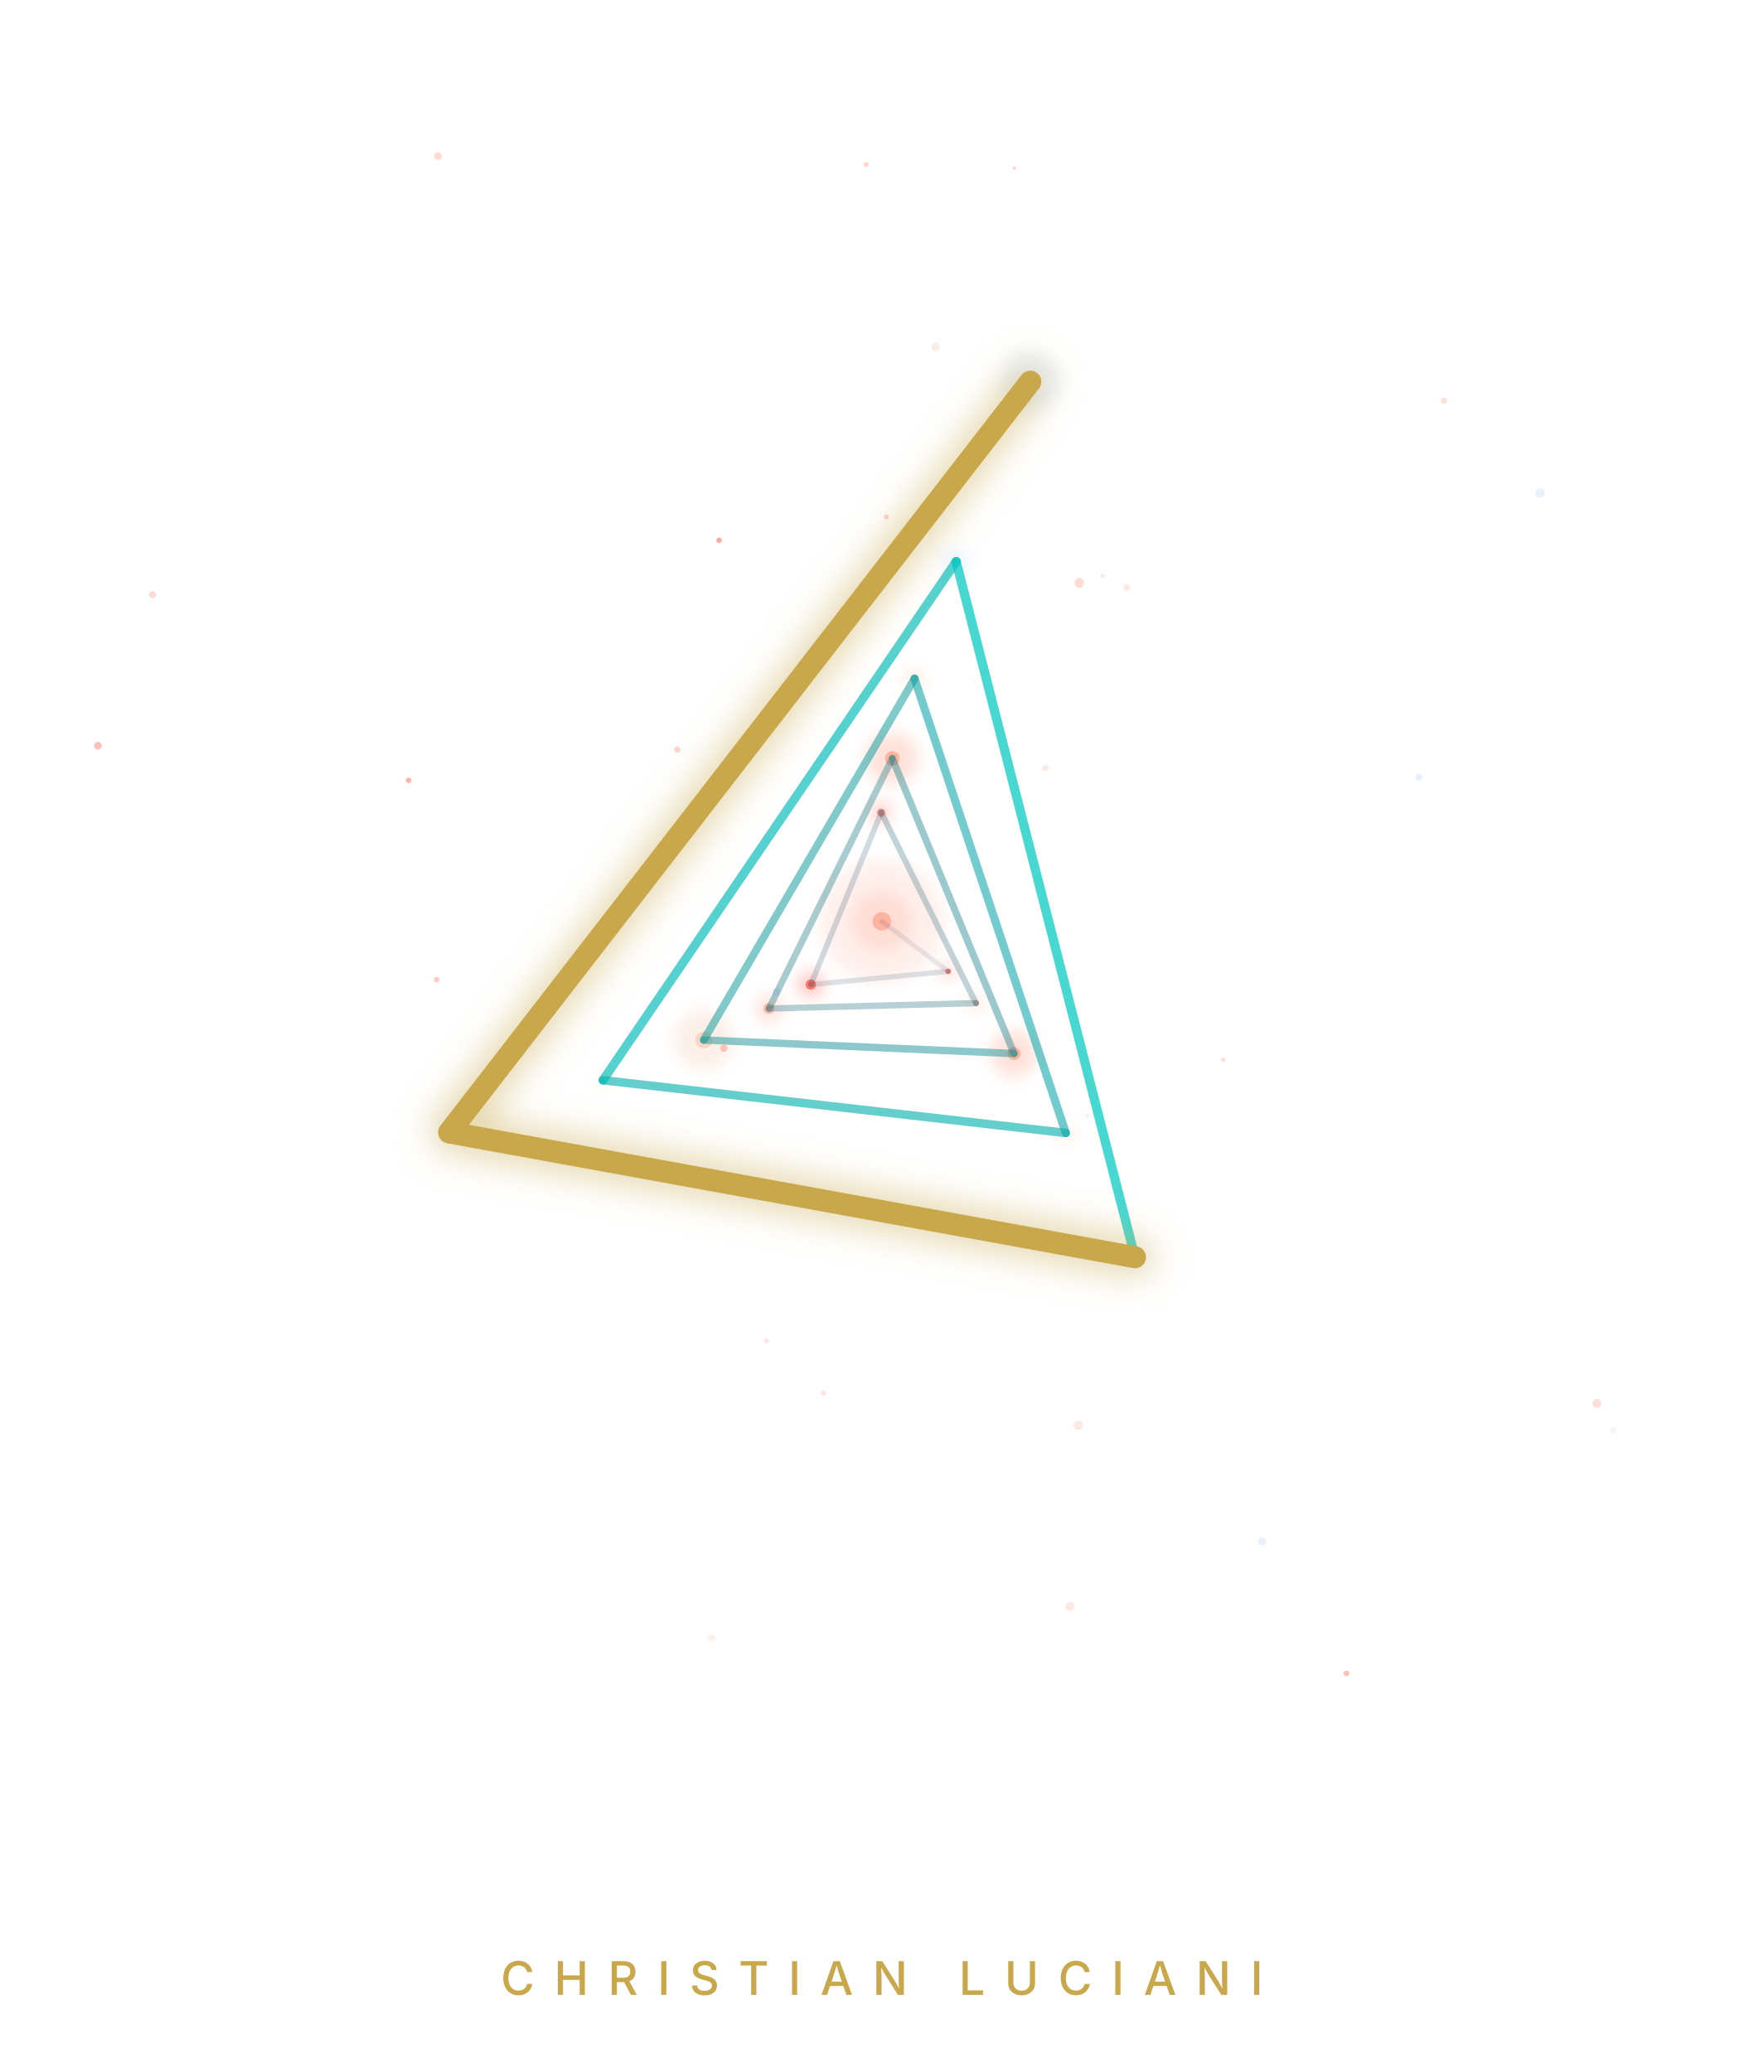
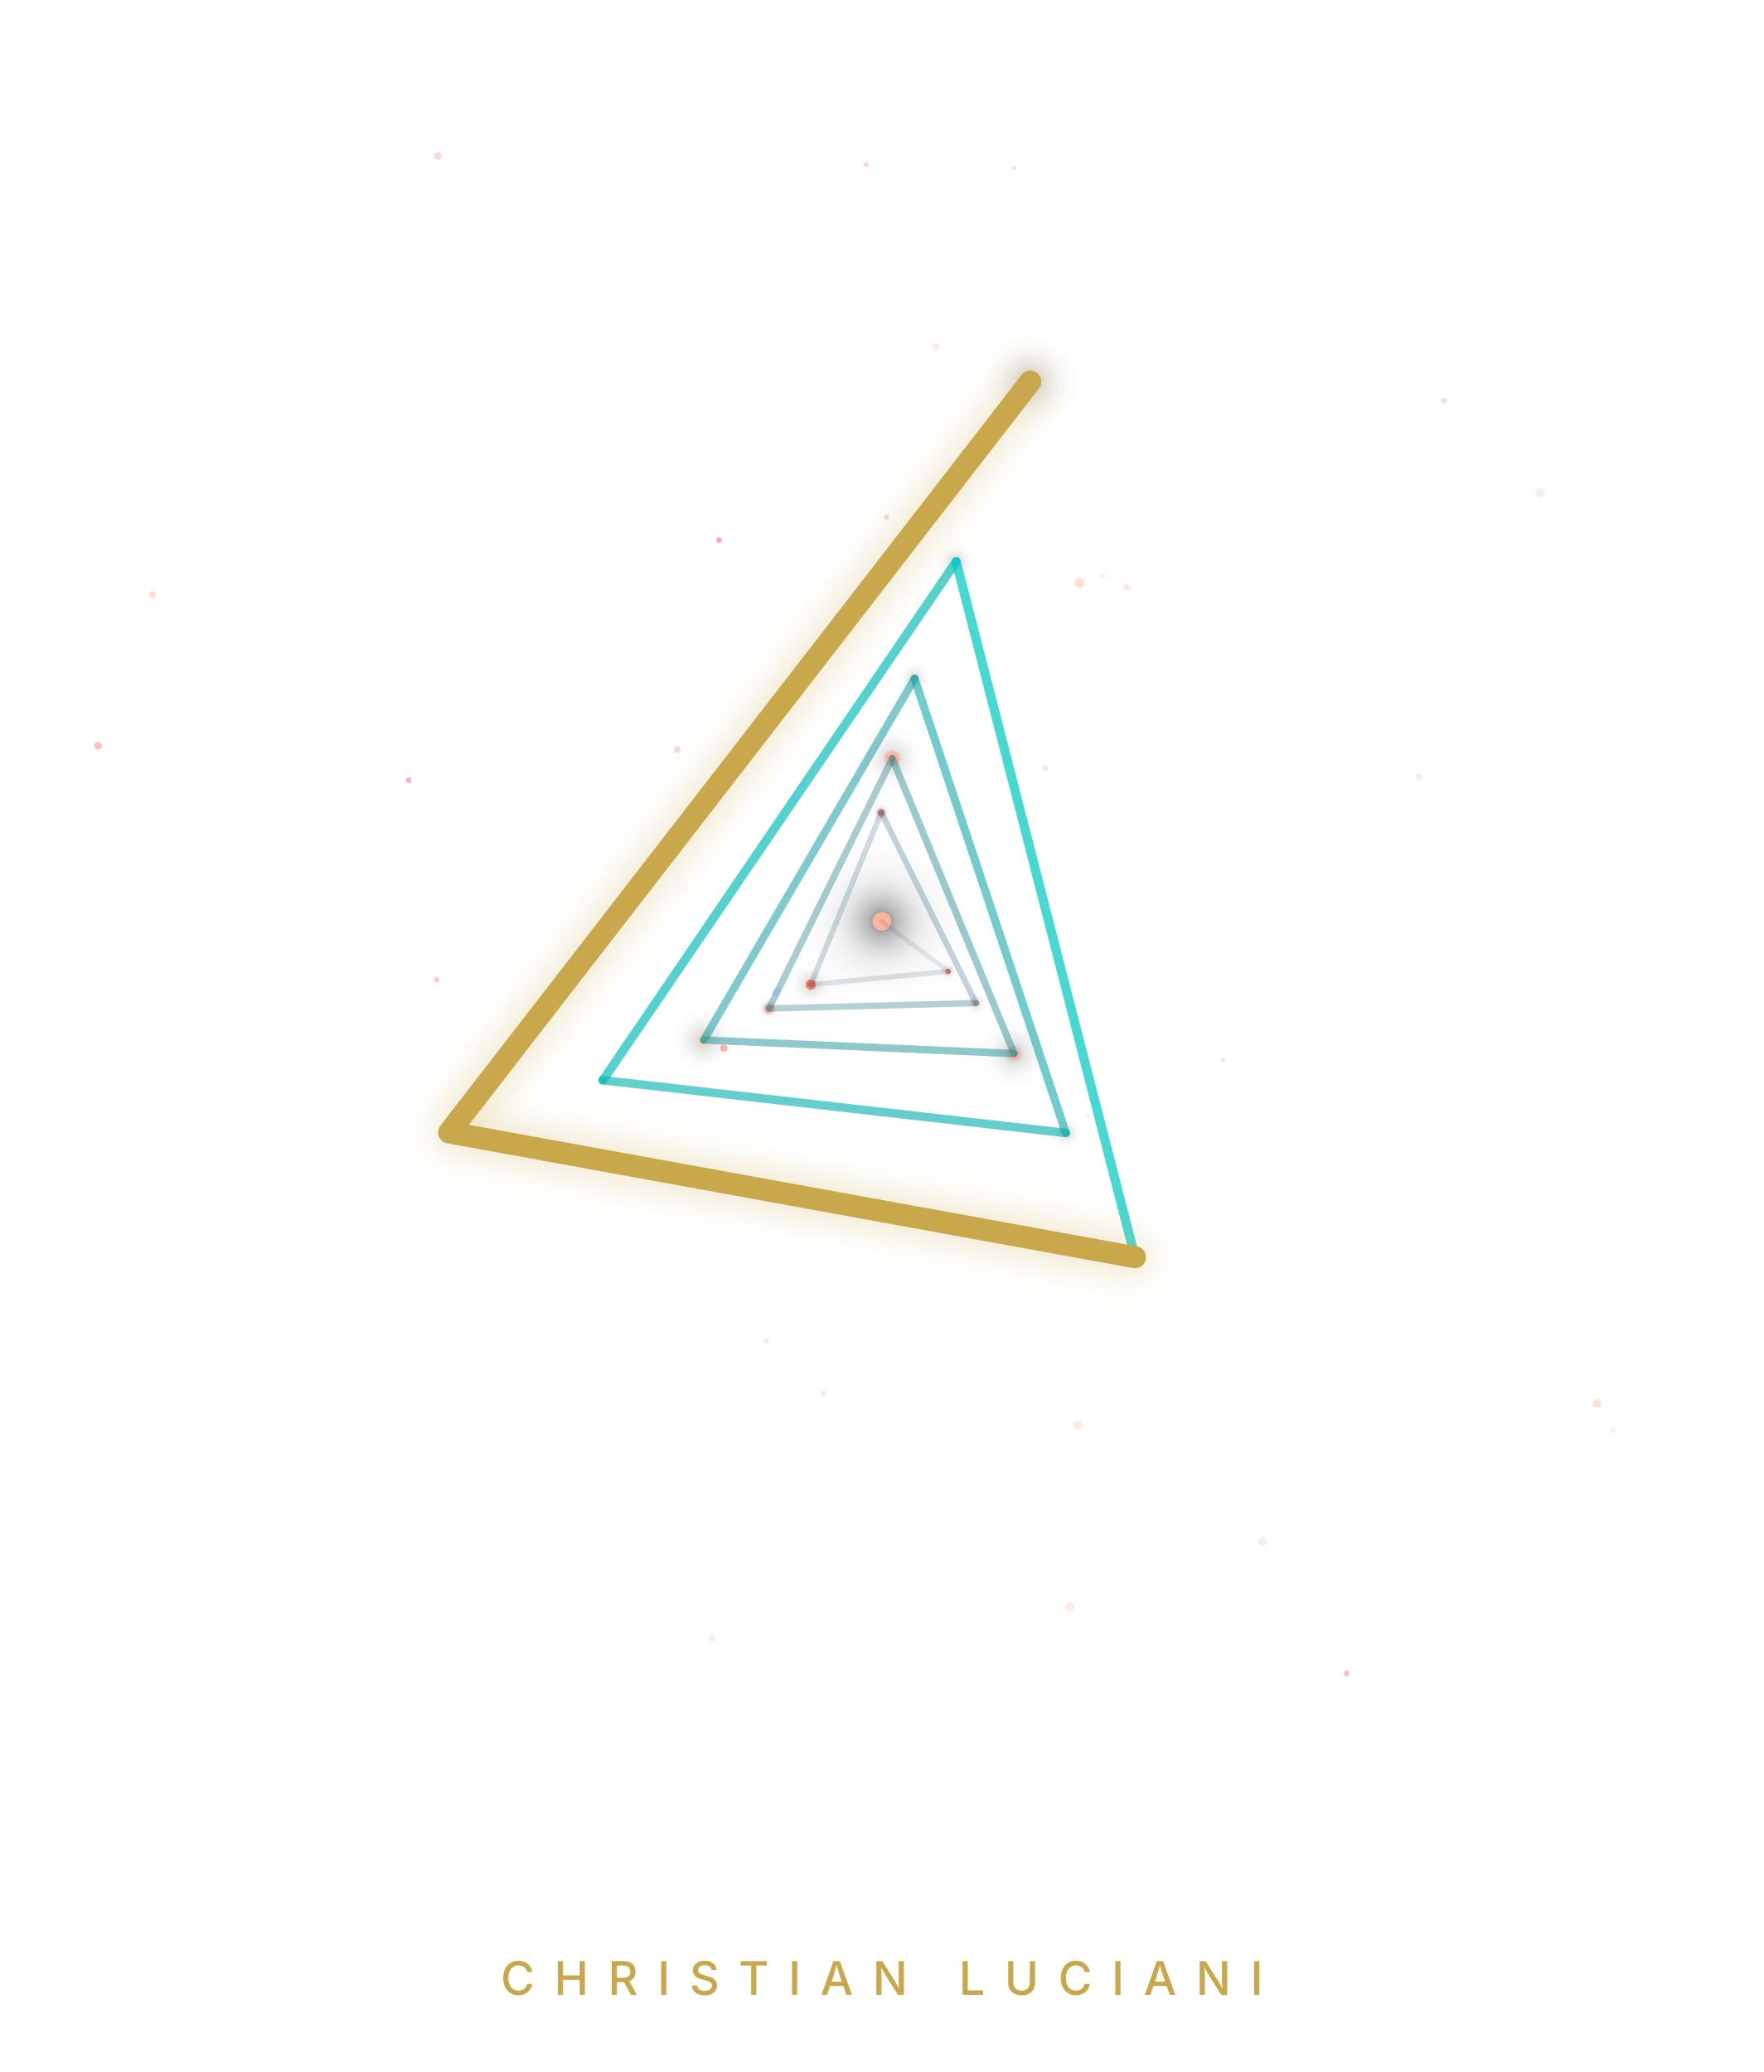
<svg xmlns="http://www.w3.org/2000/svg" viewBox="0 0 800 940" width="800" height="940" role="img" aria-label="Logo: triángulo espiral de conocimiento con nodos en cada vértice y una C final de Christian">
  <defs>
-     <filter id="glow" x="-80%" y="-80%" width="260%" height="260%">
+     <radialGradient id="halo-star" cx="50%" cy="50%" r="50%">
+       <stop offset="0%" stop-color="currentColor" stop-opacity="0.28" />
+       <stop offset="30%" stop-color="currentColor" stop-opacity="0.09" />
+       <stop offset="65%" stop-color="currentColor" stop-opacity="0.02" />
+       <stop offset="100%" stop-color="currentColor" stop-opacity="0" />
+     </radialGradient>
+     <radialGradient id="halo-nova" cx="50%" cy="50%" r="50%">
+       <stop offset="0%" stop-color="currentColor" stop-opacity="0.16" />
+       <stop offset="40%" stop-color="currentColor" stop-opacity="0.05" />
+       <stop offset="75%" stop-color="currentColor" stop-opacity="0.01" />
+       <stop offset="100%" stop-color="currentColor" stop-opacity="0" />
+     </radialGradient>
+     <filter id="halo-blur" x="-80%" y="-80%" width="260%" height="260%">
      <feGaussianBlur stdDeviation="8" />
-     </filter>
-     <filter id="glow2" x="-80%" y="-80%" width="260%" height="260%">
-       <feGaussianBlur stdDeviation="3.5" />
    </filter>
  </defs>
  <g id="logo-background" data-name="Background">
    <circle cx="326.15" cy="245.1" r="1.275" fill="#ff6f5e" opacity="0.575" />
    <circle cx="373.44" cy="631.99" r="1.135" fill="#ffb49e" opacity="0.356" />
    <circle cx="69.18" cy="269.81" r="1.583" fill="#ffb49e" opacity="0.466" />
    <circle cx="485.27" cy="728.79" r="2.067" fill="#ffb49e" opacity="0.289" />
    <circle cx="724.37" cy="636.65" r="1.982" fill="#ffb49e" opacity="0.425" />
    <circle cx="424.45" cy="157.44" r="1.892" fill="#f6d7c4" opacity="0.445" />
    <circle cx="328.3" cy="475.53" r="1.684" fill="#ff6f5e" opacity="0.494" />
    <circle cx="198.06" cy="444.43" r="1.256" fill="#ff8a70" opacity="0.435" />
    <circle cx="554.79" cy="480.78" r="0.95" fill="#ffb49e" opacity="0.439" />
    <circle cx="322.96" cy="743.2" r="1.716" fill="#f6d7c4" opacity="0.315" />
    <circle cx="459.98" cy="76.22" r="0.821" fill="#ff6f5e" opacity="0.291" />
    <circle cx="610.76" cy="759.16" r="1.285" fill="#ff8a70" opacity="0.528" />
    <circle cx="307.23" cy="340.09" r="1.463" fill="#ff6f5e" opacity="0.291" />
    <circle cx="392.85" cy="74.66" r="1.162" fill="#ff8a70" opacity="0.35" />
    <circle cx="352.18" cy="450.09" r="1.896" fill="#cfe0ff" opacity="0.536" />
    <circle cx="185.37" cy="354.01" r="1.275" fill="#ff6f5e" opacity="0.533" />
    <circle cx="347.74" cy="608.4" r="1.139" fill="#ffb49e" opacity="0.318" />
    <circle cx="474.25" cy="348.48" r="1.418" fill="#f6d7c4" opacity="0.546" />
    <circle cx="489.08" cy="646.62" r="2.143" fill="#f6d7c4" opacity="0.472" />
    <circle cx="500.15" cy="261.26" r="0.983" fill="#ffb49e" opacity="0.325" />
    <circle cx="198.64" cy="70.82" r="1.73" fill="#ff8a70" opacity="0.317" />
    <circle cx="643.53" cy="352.54" r="1.507" fill="#cfe0ff" opacity="0.509" />
    <circle cx="511.12" cy="266.51" r="1.531" fill="#ffb49e" opacity="0.302" />
    <circle cx="489.59" cy="264.44" r="2.199" fill="#ff8a70" opacity="0.29" />
    <circle cx="698.49" cy="223.67" r="2.122" fill="#cfe0ff" opacity="0.446" />
    <circle cx="493.32" cy="506.02" r="1.087" fill="#f6d7c4" opacity="0.355" />
    <circle cx="654.99" cy="181.72" r="1.364" fill="#ff8a70" opacity="0.288" />
    <circle cx="44.45" cy="338.31" r="1.748" fill="#ff6f5e" opacity="0.427" />
    <circle cx="402.12" cy="234.54" r="1.137" fill="#ff6f5e" opacity="0.324" />
    <circle cx="572.49" cy="699.29" r="1.85" fill="#cfe0ff" opacity="0.413" />
    <circle cx="313.64" cy="375.46" r="1.481" fill="#ff6f5e" opacity="0.456" />
    <circle cx="731.72" cy="648.9" r="1.289" fill="#f6d7c4" opacity="0.344" />
  </g>
  <g id="logo-star-0" data-name="star 0">
-     <circle cx="400" cy="418" r="28" fill="#ffb3a0" opacity="0.2" filter="url(#glow2)" />
-     <circle cx="400" cy="418" r="14" fill="#ffb3a0" opacity="0.3" filter="url(#glow2)" />
+     <circle cx="400" cy="418" r="44.8" fill="url(#halo-nova)" color="#ffb3a0" />
+     <circle cx="400" cy="418" r="26.6" fill="url(#halo-nova)" color="#ffb3a0" />
+     <circle cx="400" cy="418" r="22.68" fill="url(#halo-star)" color="#ffb3a0" />
    <circle cx="400" cy="418" r="4.2" fill="#ffb3a0" opacity="1" />
  </g>
  <g id="logo-star-1" data-name="star 1">
-     <circle cx="430.1" cy="440.68" r="3.3" fill="#ff6f5e" opacity="0.34" filter="url(#glow2)" />
+     <circle cx="430.1" cy="440.68" r="4.55" fill="url(#halo-star)" color="#ff6f5e" />
    <circle cx="430.1" cy="440.68" r="1.27" fill="#ff6f5e" opacity="0.79" />
  </g>
  <g id="logo-star-2" data-name="star 2">
-     <circle cx="367.77" cy="446.68" r="6" fill="#ff6f5e" opacity="0.37" filter="url(#glow2)" />
+     <circle cx="367.77" cy="446.68" r="10.42" fill="url(#halo-star)" color="#ff6f5e" />
    <circle cx="367.77" cy="446.68" r="2.32" fill="#ff6f5e" opacity="0.92" />
  </g>
  <g id="logo-star-3" data-name="star 3">
-     <circle cx="399.71" cy="368.62" r="4.8" fill="#ff6f5e" opacity="0.32" filter="url(#glow2)" />
+     <circle cx="399.71" cy="368.62" r="5.58" fill="url(#halo-star)" color="#ff6f5e" />
    <circle cx="399.71" cy="368.62" r="1.86" fill="#ff6f5e" opacity="0.64" />
  </g>
  <g id="logo-star-4" data-name="star 4">
-     <circle cx="442.66" cy="455.09" r="3.7" fill="#ffb49e" opacity="0.34" filter="url(#glow2)" />
+     <circle cx="442.66" cy="455.09" r="5.51" fill="url(#halo-star)" color="#ffb49e" />
    <circle cx="442.66" cy="455.09" r="1.41" fill="#ffb49e" opacity="0.76" />
  </g>
  <g id="logo-star-5" data-name="star 5">
-     <circle cx="348.78" cy="457.54" r="6.4" fill="#ffb49e" opacity="0.36" filter="url(#glow2)" />
+     <circle cx="348.78" cy="457.54" r="5.95" fill="url(#halo-star)" color="#ffb49e" />
    <circle cx="348.78" cy="457.54" r="2.46" fill="#ffb49e" opacity="0.89" />
  </g>
  <g id="logo-star-6" data-name="star 6">
-     <circle cx="404.74" cy="344.08" r="12" fill="#ffb49e" opacity="0.38" filter="url(#glow2)" />
+     <circle cx="404.74" cy="344.08" r="15.43" fill="url(#halo-star)" color="#ffb49e" />
    <circle cx="404.74" cy="344.08" r="3.34" fill="#ffb49e" opacity="1" />
  </g>
  <g id="logo-star-7" data-name="star 7">
-     <circle cx="459.96" cy="477.96" r="10.7" fill="#ffb49e" opacity="0.38" filter="url(#glow2)" />
+     <circle cx="459.96" cy="477.96" r="16.7" fill="url(#halo-star)" color="#ffb49e" />
    <circle cx="459.96" cy="477.96" r="2.98" fill="#ffb49e" opacity="1" />
  </g>
  <g id="logo-star-8" data-name="star 8">
-     <circle cx="319.22" cy="471.81" r="13.7" fill="#f6d7c4" opacity="0.38" filter="url(#glow2)" />
+     <circle cx="319.22" cy="471.81" r="15.2" fill="url(#halo-star)" color="#f6d7c4" />
    <circle cx="319.22" cy="471.81" r="3.81" fill="#f6d7c4" opacity="1" />
  </g>
  <g id="logo-star-9" data-name="star 9">
-     <circle cx="414.82" cy="307.88" r="5.6" fill="#f6d7c4" opacity="0.3" filter="url(#glow2)" />
+     <circle cx="414.82" cy="307.88" r="7.81" fill="url(#halo-star)" color="#f6d7c4" />
    <circle cx="414.82" cy="307.88" r="2.14" fill="#f6d7c4" opacity="0.58" />
  </g>
  <g id="logo-star-10" data-name="star 10">
-     <circle cx="483.44" cy="513.99" r="4.4" fill="#f6d7c4" opacity="0.33" filter="url(#glow2)" />
+     <circle cx="483.44" cy="513.99" r="7.66" fill="url(#halo-star)" color="#f6d7c4" />
    <circle cx="483.44" cy="513.99" r="1.68" fill="#f6d7c4" opacity="0.7" />
  </g>
  <g id="logo-star-11" data-name="star 11">
-     <circle cx="273.49" cy="490.06" r="3.2" fill="#f6d7c4" opacity="0.35" filter="url(#glow2)" />
+     <circle cx="273.49" cy="490.06" r="3.78" fill="url(#halo-star)" color="#f6d7c4" />
    <circle cx="273.49" cy="490.06" r="1.23" fill="#f6d7c4" opacity="0.82" />
  </g>
  <g id="logo-star-12" data-name="star 12">
-     <circle cx="433.7" cy="254.78" r="5.9" fill="#cfe0ff" opacity="0.37" filter="url(#glow2)" />
+     <circle cx="433.7" cy="254.78" r="9.03" fill="url(#halo-star)" color="#cfe0ff" />
    <circle cx="433.7" cy="254.78" r="2.27" fill="#cfe0ff" opacity="0.95" />
  </g>
  <g id="logo-star-13" data-name="star 13">
-     <circle cx="514.82" cy="570.37" r="4.7" fill="#cfe0ff" opacity="0.32" filter="url(#glow2)" />
+     <circle cx="514.82" cy="570.37" r="4.53" fill="url(#halo-star)" color="#cfe0ff" />
    <circle cx="514.82" cy="570.37" r="1.82" fill="#cfe0ff" opacity="0.67" />
  </g>
  <g id="logo-star-14" data-name="star 14">
-     <circle cx="203.71" cy="513.74" r="3.5" fill="#cfe0ff" opacity="0.34" filter="url(#glow2)" />
+     <circle cx="203.71" cy="513.74" r="4.62" fill="url(#halo-star)" color="#cfe0ff" />
    <circle cx="203.71" cy="513.74" r="1.36" fill="#cfe0ff" opacity="0.79" />
  </g>
  <g id="logo-star-15" data-name="star 15">
-     <circle cx="467.31" cy="173.15" r="13.6" fill="#cfe0ff" opacity="0.38" filter="url(#glow2)" />
+     <circle cx="467.31" cy="173.15" r="21.47" fill="url(#halo-star)" color="#cfe0ff" />
    <circle cx="467.31" cy="173.15" r="3.78" fill="#cfe0ff" opacity="1" />
  </g>
  <g id="logo-spiral" data-name="Spiral" stroke-linecap="round" fill="none">
    <line x1="400" y1="418" x2="430.1" y2="440.68" stroke="rgb(22,50,79)" stroke-width="2.2" opacity="0.1" />
    <line x1="430.1" y1="440.68" x2="367.77" y2="446.68" stroke="rgb(20,63,88)" stroke-width="2.367" opacity="0.152" />
    <line x1="367.77" y1="446.68" x2="399.71" y2="368.62" stroke="rgb(18,75,98)" stroke-width="2.533" opacity="0.203" />
    <line x1="399.71" y1="368.62" x2="442.66" y2="455.09" stroke="rgb(17,88,107)" stroke-width="2.7" opacity="0.255" />
    <line x1="442.66" y1="455.09" x2="348.78" y2="457.54" stroke="rgb(15,100,117)" stroke-width="2.867" opacity="0.307" />
    <line x1="348.78" y1="457.54" x2="404.74" y2="344.08" stroke="rgb(13,113,126)" stroke-width="3.033" opacity="0.358" />
    <line x1="404.74" y1="344.08" x2="459.96" y2="477.96" stroke="rgb(11,126,136)" stroke-width="3.2" opacity="0.41" />
    <line x1="459.96" y1="477.96" x2="319.22" y2="471.81" stroke="rgb(9,138,145)" stroke-width="3.367" opacity="0.462" />
    <line x1="319.22" y1="471.81" x2="414.82" y2="307.88" stroke="rgb(7,151,154)" stroke-width="3.533" opacity="0.513" />
    <line x1="414.82" y1="307.88" x2="483.44" y2="513.99" stroke="rgb(6,163,164)" stroke-width="3.7" opacity="0.565" />
    <line x1="483.44" y1="513.99" x2="273.49" y2="490.06" stroke="rgb(4,176,173)" stroke-width="3.867" opacity="0.617" />
    <line x1="273.49" y1="490.06" x2="433.7" y2="254.78" stroke="rgb(2,188,183)" stroke-width="4.033" opacity="0.668" />
    <line x1="433.7" y1="254.78" x2="514.82" y2="570.37" stroke="rgb(0,201,192)" stroke-width="4.2" opacity="0.72" />
  </g>
  <g id="logo-c-triespiral" data-name="C TriSpiral" fill="none" stroke-linecap="round" stroke-linejoin="round">
-     <path d="M 514.818 570.368 L 203.708 513.738 L 467.315 173.146" stroke="#c9a84c" stroke-width="16" opacity="0.5" filter="url(#glow)" />
+     <path d="M 514.818 570.368 L 203.708 513.738 L 467.315 173.146" stroke="#c9a84c" stroke-width="16" opacity="0.3" filter="url(#halo-blur)" />
    <path d="M 514.818 570.368 L 203.708 513.738 L 467.315 173.146" stroke="#c9a84c" stroke-width="10" opacity="1" />
  </g>
  <g id="logo-typography" data-name="Typography" font-family="ui-sans-serif,system-ui,-apple-system,'Segoe UI',sans-serif" font-size="21" font-weight="500" fill="#c9a84c" letter-spacing="8.82">
    <text x="400" y="905" text-anchor="middle">CHRISTIAN LUCIANI</text>
  </g>
</svg>
